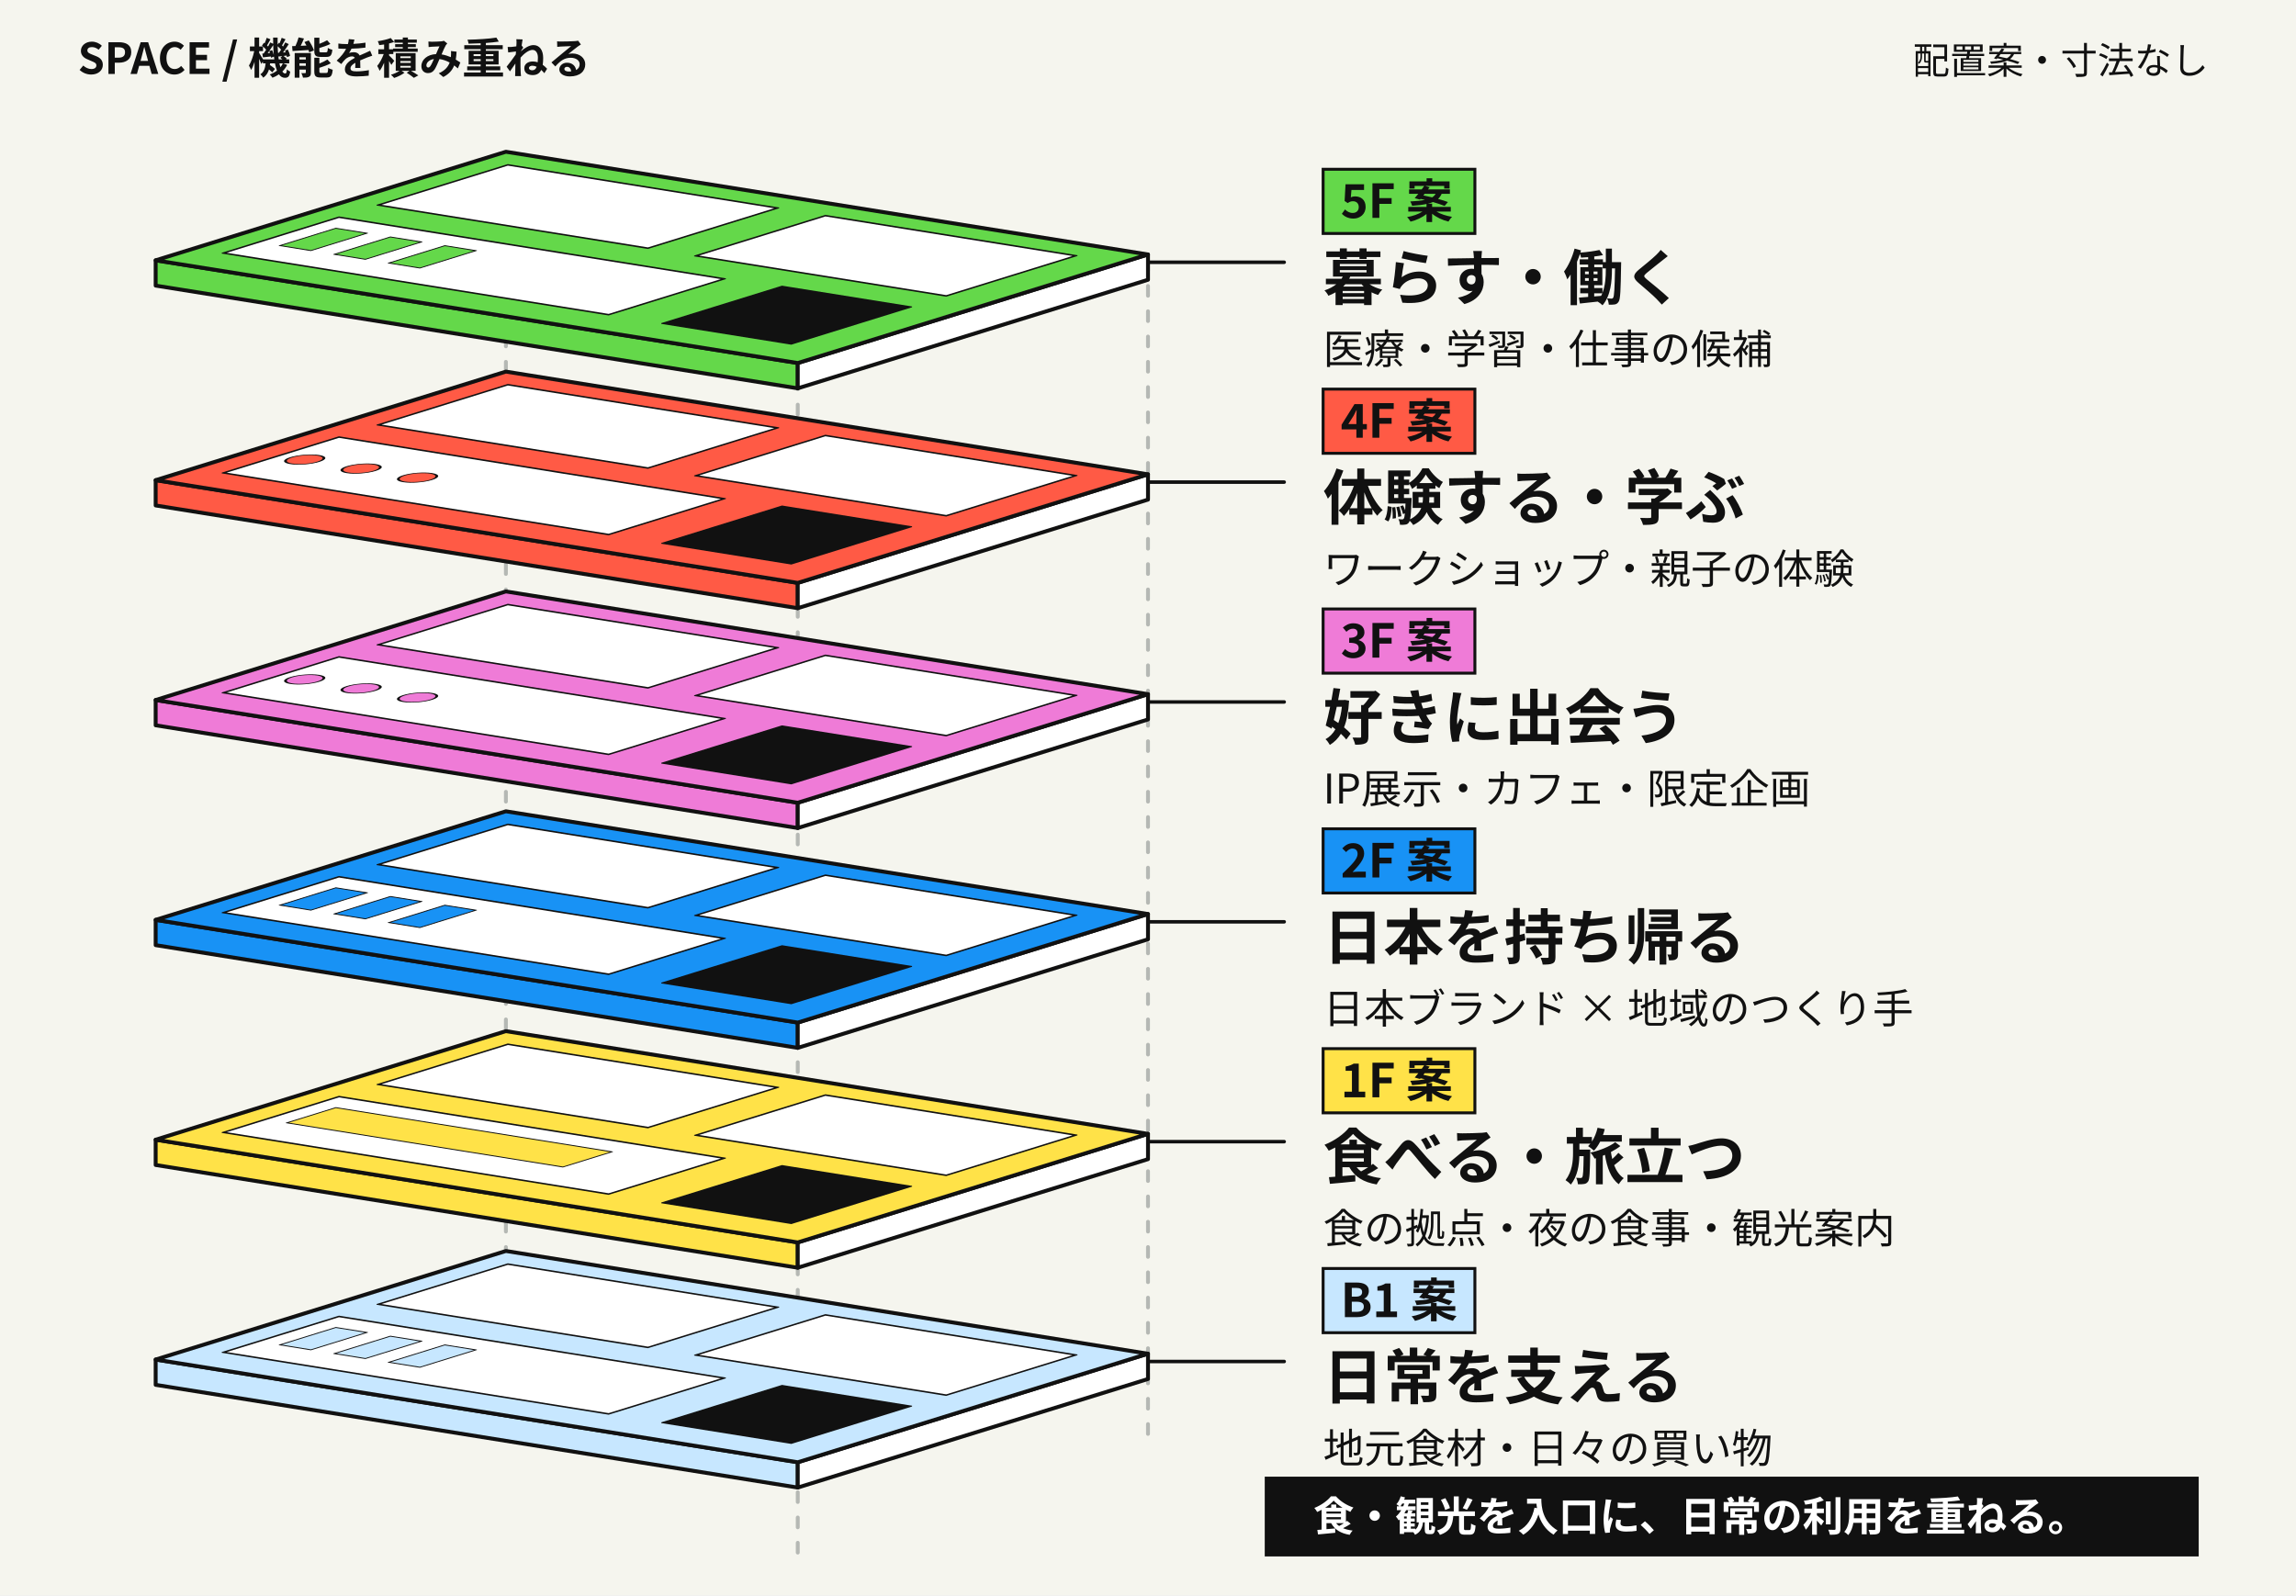
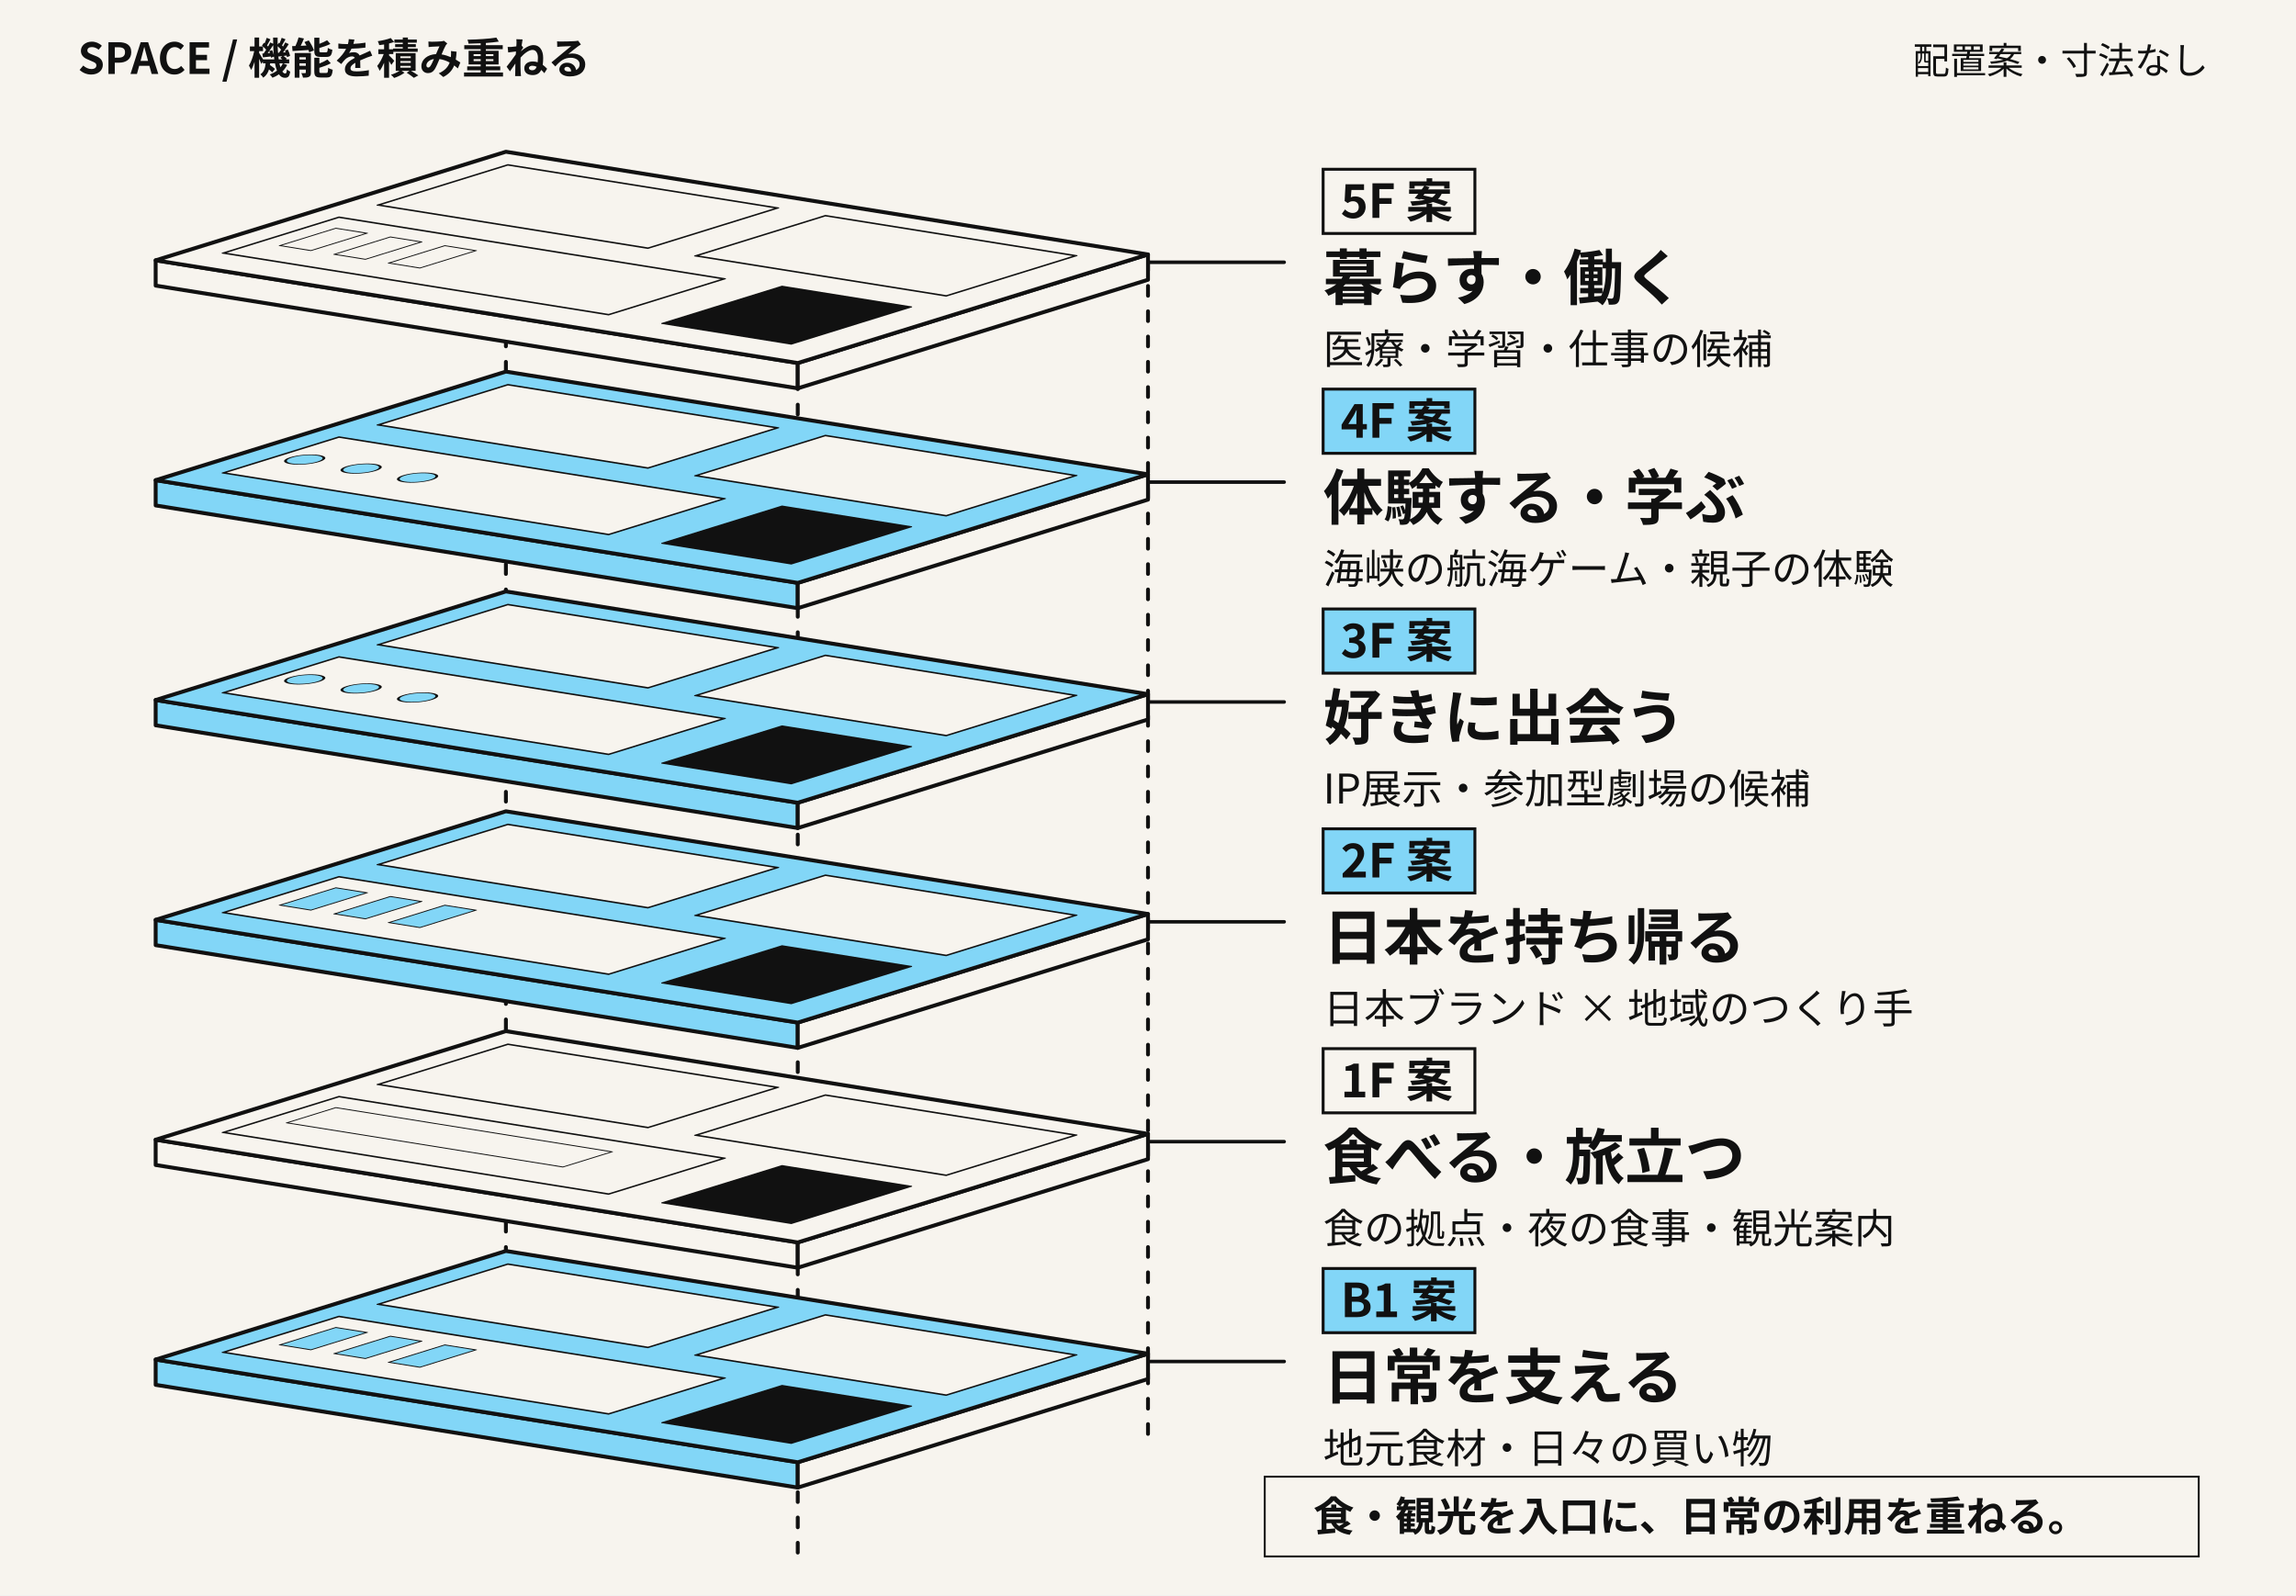
<svg xmlns="http://www.w3.org/2000/svg" width="1180" height="820" viewBox="0 0 1180 820" role="img" aria-labelledby="title desc">
  <g font-family="Noto Sans CJK JP,Noto Sans JP,Hiragino Kaku Gothic ProN,Meiryo,sans-serif" fill="#111111">
-     <rect x="0" y="0" width="1180" height="820" rx="0" fill="#F5F5EE" stroke="#111111" stroke-width="0" />
+     <rect x="0" y="0" width="1180" height="820" rx="0" fill="#F7F4EE" stroke="#111111" stroke-width="0" />
    <text x="40" y="38" font-size="22" font-weight="700" fill="#111111" text-anchor="start">SPACE / 機能を積み重ねる</text>
    <text x="1135" y="38" font-size="19" font-weight="500" fill="#111111" text-anchor="end">配置案・寸法なし</text>
-     <path d="M260 82 V690 M590 134 V742 M410 195 V803" fill="none" stroke="#B5B8B4" stroke-width="2" stroke-linecap="round" stroke-linejoin="round" stroke-dasharray="5 8" />
-     <polygon points="80,133.8 410,186.6 410,199.6 80,146.8" fill="#64D84A" stroke="#111111" stroke-width="2" stroke-linejoin="round" />
-     <polygon points="590,130.8 410,186.6 410,199.6 590,143.8" fill="white" stroke="#111111" stroke-width="2" stroke-linejoin="round" />
-     <polygon points="260,78 590,130.8 410,186.6 80,133.8" fill="#64D84A" stroke="#111111" stroke-width="2" stroke-linejoin="round" />
+     <path d="M260 82 V690 M590 134 V742 M410 195 V803" fill="none" stroke="#111111" stroke-width="2" stroke-linecap="round" stroke-linejoin="round" stroke-dasharray="5 8" />
+     <polygon points="80,133.8 410,186.6 410,199.6 80,146.8" fill="#F7F4EE" stroke="#111111" stroke-width="2" stroke-linejoin="round" />
+     <polygon points="590,130.8 410,186.6 410,199.6 590,143.8" fill="#F7F4EE" stroke="#111111" stroke-width="2" stroke-linejoin="round" />
+     <polygon points="260,78 590,130.8 410,186.6 80,133.8" fill="#F7F4EE" stroke="#111111" stroke-width="2" stroke-linejoin="round" />
    <g transform="matrix(1 0.16 -1 0.31 260 78)">
-       <rect x="15" y="14" width="138.6" height="66.6" rx="0" fill="white" stroke="#111111" stroke-width="1.7" />
-       <rect x="178.2" y="14" width="128.7" height="66.6" rx="0" fill="white" stroke="#111111" stroke-width="1.7" />
-       <rect x="15" y="100.8" width="198.0" height="59.4" rx="0" fill="white" stroke="#111111" stroke-width="1.7" />
+       <rect x="15" y="14" width="138.6" height="66.6" rx="0" fill="#F7F4EE" stroke="#111111" stroke-width="1.7" />
+       <rect x="178.2" y="14" width="128.7" height="66.6" rx="0" fill="#F7F4EE" stroke="#111111" stroke-width="1.7" />
+       <rect x="15" y="100.8" width="198.0" height="59.4" rx="0" fill="#F7F4EE" stroke="#111111" stroke-width="1.7" />
      <rect x="240.9" y="99" width="66.0" height="61.2" rx="0" fill="#111111" stroke="#111111" stroke-width="1.7" />
-       <rect x="26" y="113.4" width="16" height="28.8" rx="0" fill="#64D84A" stroke="#111111" stroke-width="1" />
-       <rect x="54" y="113.4" width="16" height="28.8" rx="0" fill="#64D84A" stroke="#111111" stroke-width="1" />
-       <rect x="82" y="113.4" width="16" height="28.8" rx="0" fill="#64D84A" stroke="#111111" stroke-width="1" />
+       <rect x="26" y="113.4" width="16" height="28.8" rx="0" fill="#F7F4EE" stroke="#111111" stroke-width="1" />
+       <rect x="54" y="113.4" width="16" height="28.8" rx="0" fill="#F7F4EE" stroke="#111111" stroke-width="1" />
+       <rect x="82" y="113.4" width="16" height="28.8" rx="0" fill="#F7F4EE" stroke="#111111" stroke-width="1" />
    </g>
    <path d="M590 134.8 H660" fill="none" stroke="#111111" stroke-width="1.8" stroke-linecap="round" stroke-linejoin="round" />
-     <rect x="680" y="87" width="78" height="33" rx="0" fill="#64D84A" stroke="#111111" stroke-width="1.5" />
+     <rect x="680" y="87" width="78" height="33" rx="0" fill="#F7F4EE" stroke="#111111" stroke-width="1.5" />
    <text x="689" y="112" font-size="24" font-weight="700" fill="#111111" text-anchor="start">5F 案</text>
    <text x="680" y="154" font-size="31" font-weight="900" fill="#111111" text-anchor="start">暮らす・働く</text>
    <text x="680" y="187" font-size="21" font-weight="500" fill="#111111" text-anchor="start">医療・学習・仕事の候補</text>
-     <polygon points="80,246.8 410,299.6 410,312.6 80,259.8" fill="#FF5A45" stroke="#111111" stroke-width="2" stroke-linejoin="round" />
-     <polygon points="590,243.8 410,299.6 410,312.6 590,256.8" fill="white" stroke="#111111" stroke-width="2" stroke-linejoin="round" />
-     <polygon points="260,191 590,243.8 410,299.6 80,246.8" fill="#FF5A45" stroke="#111111" stroke-width="2" stroke-linejoin="round" />
+     <polygon points="80,246.8 410,299.6 410,312.6 80,259.8" fill="#82D6F7" stroke="#111111" stroke-width="2" stroke-linejoin="round" />
+     <polygon points="590,243.8 410,299.6 410,312.6 590,256.8" fill="#F7F4EE" stroke="#111111" stroke-width="2" stroke-linejoin="round" />
+     <polygon points="260,191 590,243.8 410,299.6 80,246.8" fill="#82D6F7" stroke="#111111" stroke-width="2" stroke-linejoin="round" />
    <g transform="matrix(1 0.16 -1 0.31 260 191)">
-       <rect x="15" y="14" width="138.6" height="66.6" rx="0" fill="white" stroke="#111111" stroke-width="1.7" />
-       <rect x="178.2" y="14" width="128.7" height="66.6" rx="0" fill="white" stroke="#111111" stroke-width="1.7" />
-       <rect x="15" y="100.8" width="198.0" height="59.4" rx="0" fill="white" stroke="#111111" stroke-width="1.7" />
+       <rect x="15" y="14" width="138.6" height="66.6" rx="0" fill="#F7F4EE" stroke="#111111" stroke-width="1.7" />
+       <rect x="178.2" y="14" width="128.7" height="66.6" rx="0" fill="#F7F4EE" stroke="#111111" stroke-width="1.7" />
+       <rect x="15" y="100.8" width="198.0" height="59.4" rx="0" fill="#F7F4EE" stroke="#111111" stroke-width="1.7" />
      <rect x="240.9" y="99" width="66.0" height="61.2" rx="0" fill="#111111" stroke="#111111" stroke-width="1.7" />
-       <circle cx="28" cy="131.4" r="7" fill="#FF5A45" stroke="#111111" stroke-width="1" />
-       <circle cx="57" cy="131.4" r="7" fill="#FF5A45" stroke="#111111" stroke-width="1" />
-       <circle cx="86" cy="131.4" r="7" fill="#FF5A45" stroke="#111111" stroke-width="1" />
+       <circle cx="28" cy="131.4" r="7" fill="#82D6F7" stroke="#111111" stroke-width="1" />
+       <circle cx="57" cy="131.4" r="7" fill="#82D6F7" stroke="#111111" stroke-width="1" />
+       <circle cx="86" cy="131.4" r="7" fill="#82D6F7" stroke="#111111" stroke-width="1" />
    </g>
    <path d="M590 247.8 H660" fill="none" stroke="#111111" stroke-width="1.8" stroke-linecap="round" stroke-linejoin="round" />
-     <rect x="680" y="200" width="78" height="33" rx="0" fill="#FF5A45" stroke="#111111" stroke-width="1.5" />
+     <rect x="680" y="200" width="78" height="33" rx="0" fill="#82D6F7" stroke="#111111" stroke-width="1.5" />
    <text x="689" y="225" font-size="24" font-weight="700" fill="#111111" text-anchor="start">4F 案</text>
    <text x="680" y="267" font-size="31" font-weight="900" fill="#111111" text-anchor="start">体験する・学ぶ</text>
-     <text x="680" y="300" font-size="21" font-weight="500" fill="#111111" text-anchor="start">ワークショップ・親子の体験</text>
-     <polygon points="80,359.8 410,412.6 410,425.6 80,372.8" fill="#EF7BD7" stroke="#111111" stroke-width="2" stroke-linejoin="round" />
-     <polygon points="590,356.8 410,412.6 410,425.6 590,369.8" fill="white" stroke="#111111" stroke-width="2" stroke-linejoin="round" />
-     <polygon points="260,304 590,356.8 410,412.6 80,359.8" fill="#EF7BD7" stroke="#111111" stroke-width="2" stroke-linejoin="round" />
+     <text x="680" y="300" font-size="21" font-weight="500" fill="#111111" text-anchor="start">海峡の航海ゲーム・親子の体験</text>
+     <polygon points="80,359.8 410,412.6 410,425.6 80,372.8" fill="#82D6F7" stroke="#111111" stroke-width="2" stroke-linejoin="round" />
+     <polygon points="590,356.8 410,412.6 410,425.6 590,369.8" fill="#F7F4EE" stroke="#111111" stroke-width="2" stroke-linejoin="round" />
+     <polygon points="260,304 590,356.8 410,412.6 80,359.8" fill="#82D6F7" stroke="#111111" stroke-width="2" stroke-linejoin="round" />
    <g transform="matrix(1 0.16 -1 0.31 260 304)">
-       <rect x="15" y="14" width="138.6" height="66.6" rx="0" fill="white" stroke="#111111" stroke-width="1.7" />
-       <rect x="178.2" y="14" width="128.7" height="66.6" rx="0" fill="white" stroke="#111111" stroke-width="1.7" />
-       <rect x="15" y="100.8" width="198.0" height="59.4" rx="0" fill="white" stroke="#111111" stroke-width="1.7" />
+       <rect x="15" y="14" width="138.6" height="66.6" rx="0" fill="#F7F4EE" stroke="#111111" stroke-width="1.7" />
+       <rect x="178.2" y="14" width="128.7" height="66.6" rx="0" fill="#F7F4EE" stroke="#111111" stroke-width="1.7" />
+       <rect x="15" y="100.8" width="198.0" height="59.4" rx="0" fill="#F7F4EE" stroke="#111111" stroke-width="1.7" />
      <rect x="240.9" y="99" width="66.0" height="61.2" rx="0" fill="#111111" stroke="#111111" stroke-width="1.7" />
-       <circle cx="28" cy="131.4" r="7" fill="#EF7BD7" stroke="#111111" stroke-width="1" />
-       <circle cx="57" cy="131.4" r="7" fill="#EF7BD7" stroke="#111111" stroke-width="1" />
-       <circle cx="86" cy="131.4" r="7" fill="#EF7BD7" stroke="#111111" stroke-width="1" />
+       <circle cx="28" cy="131.4" r="7" fill="#82D6F7" stroke="#111111" stroke-width="1" />
+       <circle cx="57" cy="131.4" r="7" fill="#82D6F7" stroke="#111111" stroke-width="1" />
+       <circle cx="86" cy="131.4" r="7" fill="#82D6F7" stroke="#111111" stroke-width="1" />
    </g>
    <path d="M590 360.8 H660" fill="none" stroke="#111111" stroke-width="1.8" stroke-linecap="round" stroke-linejoin="round" />
-     <rect x="680" y="313" width="78" height="33" rx="0" fill="#EF7BD7" stroke="#111111" stroke-width="1.5" />
+     <rect x="680" y="313" width="78" height="33" rx="0" fill="#82D6F7" stroke="#111111" stroke-width="1.5" />
    <text x="689" y="338" font-size="24" font-weight="700" fill="#111111" text-anchor="start">3F 案</text>
    <text x="680" y="380" font-size="31" font-weight="900" fill="#111111" text-anchor="start">好きに出会う</text>
-     <text x="680" y="413" font-size="21" font-weight="500" fill="#111111" text-anchor="start">IP展示・カフェ・限定企画</text>
-     <polygon points="80,472.8 410,525.6 410,538.6 80,485.8" fill="#1892F5" stroke="#111111" stroke-width="2" stroke-linejoin="round" />
-     <polygon points="590,469.8 410,525.6 410,538.6 590,482.8" fill="white" stroke="#111111" stroke-width="2" stroke-linejoin="round" />
-     <polygon points="260,417 590,469.8 410,525.6 80,472.8" fill="#1892F5" stroke="#111111" stroke-width="2" stroke-linejoin="round" />
+     <text x="680" y="413" font-size="21" font-weight="500" fill="#111111" text-anchor="start">IP展示・参加型劇場の候補</text>
+     <polygon points="80,472.8 410,525.6 410,538.6 80,485.8" fill="#82D6F7" stroke="#111111" stroke-width="2" stroke-linejoin="round" />
+     <polygon points="590,469.8 410,525.6 410,538.6 590,482.8" fill="#F7F4EE" stroke="#111111" stroke-width="2" stroke-linejoin="round" />
+     <polygon points="260,417 590,469.8 410,525.6 80,472.8" fill="#82D6F7" stroke="#111111" stroke-width="2" stroke-linejoin="round" />
    <g transform="matrix(1 0.16 -1 0.31 260 417)">
-       <rect x="15" y="14" width="138.6" height="66.6" rx="0" fill="white" stroke="#111111" stroke-width="1.7" />
-       <rect x="178.2" y="14" width="128.7" height="66.6" rx="0" fill="white" stroke="#111111" stroke-width="1.7" />
-       <rect x="15" y="100.8" width="198.0" height="59.4" rx="0" fill="white" stroke="#111111" stroke-width="1.7" />
+       <rect x="15" y="14" width="138.6" height="66.6" rx="0" fill="#F7F4EE" stroke="#111111" stroke-width="1.7" />
+       <rect x="178.2" y="14" width="128.7" height="66.6" rx="0" fill="#F7F4EE" stroke="#111111" stroke-width="1.7" />
+       <rect x="15" y="100.8" width="198.0" height="59.4" rx="0" fill="#F7F4EE" stroke="#111111" stroke-width="1.7" />
      <rect x="240.9" y="99" width="66.0" height="61.2" rx="0" fill="#111111" stroke="#111111" stroke-width="1.7" />
-       <rect x="26" y="113.4" width="16" height="28.8" rx="0" fill="#1892F5" stroke="#111111" stroke-width="1" />
-       <rect x="54" y="113.4" width="16" height="28.8" rx="0" fill="#1892F5" stroke="#111111" stroke-width="1" />
-       <rect x="82" y="113.4" width="16" height="28.8" rx="0" fill="#1892F5" stroke="#111111" stroke-width="1" />
+       <rect x="26" y="113.4" width="16" height="28.8" rx="0" fill="#82D6F7" stroke="#111111" stroke-width="1" />
+       <rect x="54" y="113.4" width="16" height="28.8" rx="0" fill="#82D6F7" stroke="#111111" stroke-width="1" />
+       <rect x="82" y="113.4" width="16" height="28.8" rx="0" fill="#82D6F7" stroke="#111111" stroke-width="1" />
    </g>
    <path d="M590 473.8 H660" fill="none" stroke="#111111" stroke-width="1.8" stroke-linecap="round" stroke-linejoin="round" />
-     <rect x="680" y="426" width="78" height="33" rx="0" fill="#1892F5" stroke="#111111" stroke-width="1.5" />
+     <rect x="680" y="426" width="78" height="33" rx="0" fill="#82D6F7" stroke="#111111" stroke-width="1.5" />
    <text x="689" y="451" font-size="24" font-weight="700" fill="#111111" text-anchor="start">2F 案</text>
    <text x="680" y="493" font-size="31" font-weight="900" fill="#111111" text-anchor="start">日本を持ち帰る</text>
    <text x="680" y="526" font-size="21" font-weight="500" fill="#111111" text-anchor="start">日本ブランド × 地域のつくり手</text>
-     <polygon points="80,585.8 410,638.6 410,651.6 80,598.8" fill="#FFE248" stroke="#111111" stroke-width="2" stroke-linejoin="round" />
-     <polygon points="590,582.8 410,638.6 410,651.6 590,595.8" fill="white" stroke="#111111" stroke-width="2" stroke-linejoin="round" />
-     <polygon points="260,530 590,582.8 410,638.6 80,585.8" fill="#FFE248" stroke="#111111" stroke-width="2" stroke-linejoin="round" />
+     <polygon points="80,585.8 410,638.6 410,651.6 80,598.8" fill="#F7F4EE" stroke="#111111" stroke-width="2" stroke-linejoin="round" />
+     <polygon points="590,582.8 410,638.6 410,651.6 590,595.8" fill="#F7F4EE" stroke="#111111" stroke-width="2" stroke-linejoin="round" />
+     <polygon points="260,530 590,582.8 410,638.6 80,585.8" fill="#F7F4EE" stroke="#111111" stroke-width="2" stroke-linejoin="round" />
    <g transform="matrix(1 0.16 -1 0.31 260 530)">
-       <rect x="15" y="14" width="138.6" height="66.6" rx="0" fill="white" stroke="#111111" stroke-width="1.7" />
-       <rect x="178.2" y="14" width="128.7" height="66.6" rx="0" fill="white" stroke="#111111" stroke-width="1.7" />
-       <rect x="15" y="100.8" width="198.0" height="59.4" rx="0" fill="white" stroke="#111111" stroke-width="1.7" />
+       <rect x="15" y="14" width="138.6" height="66.6" rx="0" fill="#F7F4EE" stroke="#111111" stroke-width="1.7" />
+       <rect x="178.2" y="14" width="128.7" height="66.6" rx="0" fill="#F7F4EE" stroke="#111111" stroke-width="1.7" />
+       <rect x="15" y="100.8" width="198.0" height="59.4" rx="0" fill="#F7F4EE" stroke="#111111" stroke-width="1.7" />
      <rect x="240.9" y="99" width="66.0" height="61.2" rx="0" fill="#111111" stroke="#111111" stroke-width="1.7" />
-       <rect x="26" y="113.4" width="141.9" height="25.2" rx="0" fill="#FFE248" stroke="#111111" stroke-width="1" />
+       <rect x="26" y="113.4" width="141.9" height="25.2" rx="0" fill="#F7F4EE" stroke="#111111" stroke-width="1" />
    </g>
    <path d="M590 586.8 H660" fill="none" stroke="#111111" stroke-width="1.8" stroke-linecap="round" stroke-linejoin="round" />
-     <rect x="680" y="539" width="78" height="33" rx="0" fill="#FFE248" stroke="#111111" stroke-width="1.5" />
+     <rect x="680" y="539" width="78" height="33" rx="0" fill="#F7F4EE" stroke="#111111" stroke-width="1.5" />
    <text x="689" y="564" font-size="24" font-weight="700" fill="#111111" text-anchor="start">1F 案</text>
    <text x="680" y="606" font-size="31" font-weight="900" fill="#111111" text-anchor="start">食べる・旅立つ</text>
    <text x="680" y="639" font-size="21" font-weight="500" fill="#111111" text-anchor="start">食の拠点・夜の食事・観光案内</text>
-     <polygon points="80,698.8 410,751.6 410,764.6 80,711.8" fill="#C7E7FF" stroke="#111111" stroke-width="2" stroke-linejoin="round" />
-     <polygon points="590,695.8 410,751.6 410,764.6 590,708.8" fill="white" stroke="#111111" stroke-width="2" stroke-linejoin="round" />
-     <polygon points="260,643 590,695.8 410,751.6 80,698.8" fill="#C7E7FF" stroke="#111111" stroke-width="2" stroke-linejoin="round" />
+     <polygon points="80,698.8 410,751.6 410,764.6 80,711.8" fill="#82D6F7" stroke="#111111" stroke-width="2" stroke-linejoin="round" />
+     <polygon points="590,695.8 410,751.6 410,764.6 590,708.8" fill="#F7F4EE" stroke="#111111" stroke-width="2" stroke-linejoin="round" />
+     <polygon points="260,643 590,695.8 410,751.6 80,698.8" fill="#82D6F7" stroke="#111111" stroke-width="2" stroke-linejoin="round" />
    <g transform="matrix(1 0.16 -1 0.31 260 643)">
-       <rect x="15" y="14" width="138.6" height="66.6" rx="0" fill="white" stroke="#111111" stroke-width="1.7" />
-       <rect x="178.2" y="14" width="128.7" height="66.6" rx="0" fill="white" stroke="#111111" stroke-width="1.7" />
-       <rect x="15" y="100.8" width="198.0" height="59.4" rx="0" fill="white" stroke="#111111" stroke-width="1.7" />
+       <rect x="15" y="14" width="138.6" height="66.6" rx="0" fill="#F7F4EE" stroke="#111111" stroke-width="1.7" />
+       <rect x="178.2" y="14" width="128.7" height="66.6" rx="0" fill="#F7F4EE" stroke="#111111" stroke-width="1.7" />
+       <rect x="15" y="100.8" width="198.0" height="59.4" rx="0" fill="#F7F4EE" stroke="#111111" stroke-width="1.7" />
      <rect x="240.9" y="99" width="66.0" height="61.2" rx="0" fill="#111111" stroke="#111111" stroke-width="1.7" />
-       <rect x="26" y="113.4" width="16" height="28.8" rx="0" fill="#C7E7FF" stroke="#111111" stroke-width="1" />
-       <rect x="54" y="113.4" width="16" height="28.8" rx="0" fill="#C7E7FF" stroke="#111111" stroke-width="1" />
-       <rect x="82" y="113.4" width="16" height="28.8" rx="0" fill="#C7E7FF" stroke="#111111" stroke-width="1" />
+       <rect x="26" y="113.4" width="16" height="28.8" rx="0" fill="#82D6F7" stroke="#111111" stroke-width="1" />
+       <rect x="54" y="113.4" width="16" height="28.8" rx="0" fill="#82D6F7" stroke="#111111" stroke-width="1" />
+       <rect x="82" y="113.4" width="16" height="28.8" rx="0" fill="#82D6F7" stroke="#111111" stroke-width="1" />
    </g>
    <path d="M590 699.8 H660" fill="none" stroke="#111111" stroke-width="1.8" stroke-linecap="round" stroke-linejoin="round" />
-     <rect x="680" y="652" width="78" height="33" rx="0" fill="#C7E7FF" stroke="#111111" stroke-width="1.5" />
+     <rect x="680" y="652" width="78" height="33" rx="0" fill="#82D6F7" stroke="#111111" stroke-width="1.5" />
    <text x="689" y="677" font-size="24" font-weight="700" fill="#111111" text-anchor="start">B1 案</text>
    <text x="680" y="719" font-size="31" font-weight="900" fill="#111111" text-anchor="start">日常を支える</text>
    <text x="680" y="752" font-size="21" font-weight="500" fill="#111111" text-anchor="start">地元食材・日々の買い物</text>
-     <rect x="650" y="759" width="480" height="41" rx="0" fill="#111111" stroke="#111111" stroke-width="0" />
-     <text x="675" y="787" font-size="21" font-weight="700" fill="white" text-anchor="start">食・観光を入口に、日常の利用を重ねる。</text>
+     <rect x="650" y="759" width="480" height="41" rx="0" fill="#F7F4EE" stroke="#111111" stroke-width="1" />
+     <text x="675" y="787" font-size="21" font-weight="700" fill="#111111" text-anchor="start">食・観光を入口に、日常の利用を重ねる。</text>
  </g>
</svg>
